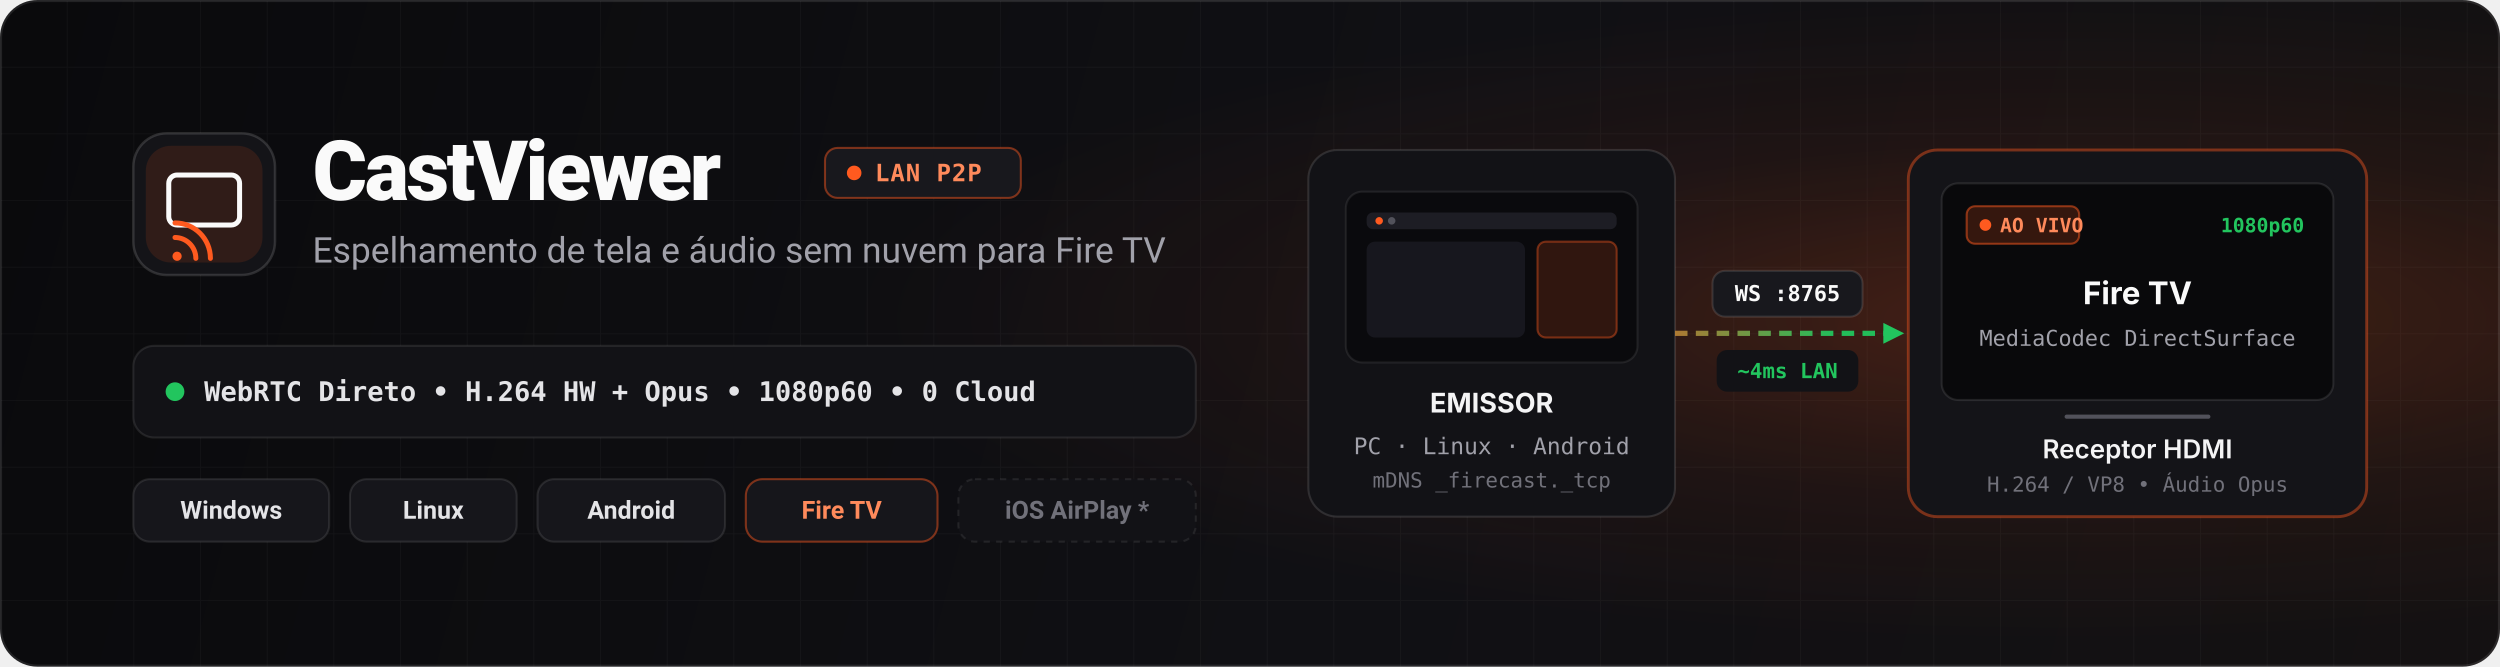
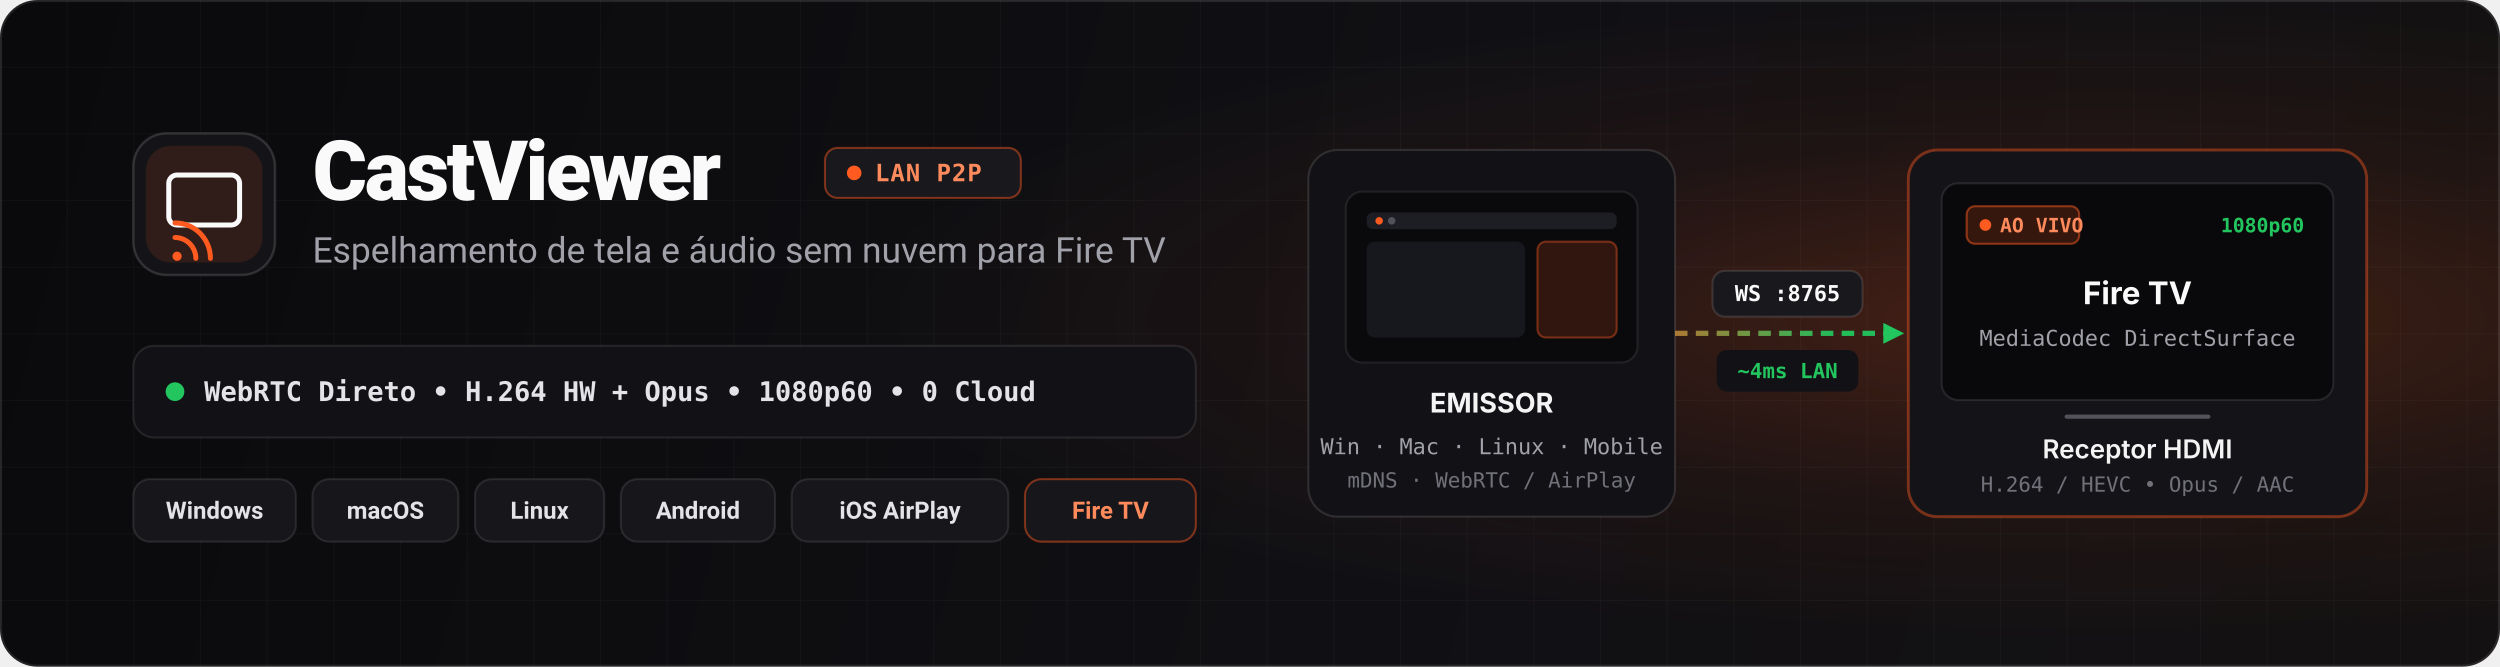
<svg xmlns="http://www.w3.org/2000/svg" width="1200" height="320" viewBox="0 0 1200 320" fill="none" role="img" aria-label="CastViewer — Espelhamento local ultra-rápido para Fire TV">
  <defs>
    <linearGradient id="cv_bg" x1="0" y1="0" x2="1200" y2="320" gradientUnits="userSpaceOnUse">
      <stop offset="0%" stop-color="#0A0A0C" />
      <stop offset="55%" stop-color="#101014" />
      <stop offset="100%" stop-color="#141112" />
    </linearGradient>
    <radialGradient id="cv_orange_radial" cx="0.82" cy="0.48" r="0.48">
      <stop offset="0%" stop-color="#FF5A1F" stop-opacity="0.22" />
      <stop offset="55%" stop-color="#FF5A1F" stop-opacity="0.06" />
      <stop offset="100%" stop-color="#FF5A1F" stop-opacity="0" />
    </radialGradient>
    <linearGradient id="cv_beam" x1="650" y1="160" x2="880" y2="160" gradientUnits="userSpaceOnUse">
      <stop offset="0%" stop-color="#FF5A1F" stop-opacity="0.15" />
      <stop offset="50%" stop-color="#FF5A1F" stop-opacity="0.95" />
      <stop offset="100%" stop-color="#22C55E" stop-opacity="0.95" />
    </linearGradient>
    <pattern id="cv_grid" width="32" height="32" patternUnits="userSpaceOnUse">
      <path d="M 32 0 L 0 0 0 32" fill="none" stroke="#FFFFFF" stroke-opacity="0.03" stroke-width="1" />
    </pattern>
  </defs>
  <rect width="1200" height="320" rx="18" fill="url(#cv_bg)" />
  <rect width="1200" height="320" rx="18" fill="url(#cv_grid)" />
  <rect width="1200" height="320" rx="18" fill="url(#cv_orange_radial)" />
  <rect x="0.5" y="0.5" width="1199" height="319" rx="17.5" stroke="#FFFFFF" stroke-opacity="0.1" />
  <rect x="64" y="64" width="68" height="68" rx="16" fill="#141418" stroke="#FFFFFF" stroke-opacity="0.14" stroke-width="1.2" />
  <rect x="70" y="70" width="56" height="56" rx="12" fill="#FF5A1F" fill-opacity="0.12" />
  <rect x="81" y="84" width="34" height="24" rx="4" stroke="#FAFAFA" stroke-width="2.4" />
  <path d="M84 114C89.5 114 94 118.5 94 124" stroke="#FF5A1F" stroke-width="2.4" stroke-linecap="round" />
  <path d="M84 107C93.4 107 101 114.6 101 124" stroke="#FF5A1F" stroke-width="2.4" stroke-linecap="round" />
  <circle cx="85" cy="123" r="2.2" fill="#FF5A1F" />
  <text x="150" y="96" fill="#FAFAFA" font-family="system-ui, -apple-system, 'Segoe UI', Roboto, Helvetica, Arial, sans-serif" font-size="40" font-weight="800" letter-spacing="-0.03em">CastViewer</text>
  <rect x="396" y="71" width="94" height="24" rx="6" fill="#18181D" stroke="#FF5A1F" stroke-opacity="0.45" />
  <circle cx="410" cy="83" r="3.5" fill="#FF5A1F" />
  <text x="420" y="87" fill="#FF8A5B" font-family="'SF Mono', Consolas, ui-monospace, monospace" font-size="11.5" font-weight="700" letter-spacing="0.04em">LAN P2P</text>
  <text x="150" y="126" fill="#A1A1AA" font-family="system-ui, -apple-system, 'Segoe UI', Roboto, Helvetica, Arial, sans-serif" font-size="17" font-weight="400">Espelhamento de tela e áudio sem nuvem para Fire TV</text>
  <rect x="64" y="166" width="510" height="44" rx="10" fill="#121216" stroke="#FFFFFF" stroke-opacity="0.09" />
  <circle cx="84" cy="188" r="4.5" fill="#22C55E" />
  <text x="98" y="192.5" fill="#E4E4E7" font-family="'SF Mono', Consolas, ui-monospace, monospace" font-size="13" font-weight="600">WebRTC Direto • H.264 HW + Opus • 1080p60 • 0 Cloud</text>
-   <g font-family="system-ui, -apple-system, 'Segoe UI', Roboto, sans-serif" font-size="12" font-weight="600">
-     <rect x="64" y="230" width="94" height="30" rx="8" fill="#16161B" stroke="#FFFFFF" stroke-opacity="0.1" />
-     <text x="111" y="249" fill="#E4E4E7" text-anchor="middle">Windows</text>
-     <rect x="168" y="230" width="80" height="30" rx="8" fill="#16161B" stroke="#FFFFFF" stroke-opacity="0.1" />
-     <text x="208" y="249" fill="#E4E4E7" text-anchor="middle">Linux</text>
-     <rect x="258" y="230" width="90" height="30" rx="8" fill="#16161B" stroke="#FFFFFF" stroke-opacity="0.1" />
-     <text x="303" y="249" fill="#E4E4E7" text-anchor="middle">Android</text>
-     <rect x="358" y="230" width="92" height="30" rx="8" fill="#16161B" stroke="#FF5A1F" stroke-opacity="0.45" />
-     <text x="404" y="249" fill="#FF8A5B" text-anchor="middle">Fire TV</text>
-     <rect x="460" y="230" width="114" height="30" rx="8" fill="#121216" stroke="#FFFFFF" stroke-opacity="0.08" stroke-dasharray="3 3" />
-     <text x="517" y="249" fill="#71717A" text-anchor="middle">iOS AirPlay *</text>
+   <g font-family="system-ui, -apple-system, 'Segoe UI', Roboto, sans-serif" font-size="11.5" font-weight="600">
+     <rect x="64" y="230" width="78" height="30" rx="8" fill="#16161B" stroke="#FFFFFF" stroke-opacity="0.1" />
+     <text x="103" y="249" fill="#E4E4E7" text-anchor="middle">Windows</text>
+     <rect x="150" y="230" width="70" height="30" rx="8" fill="#16161B" stroke="#FFFFFF" stroke-opacity="0.1" />
+     <text x="185" y="249" fill="#E4E4E7" text-anchor="middle">macOS</text>
+     <rect x="228" y="230" width="62" height="30" rx="8" fill="#16161B" stroke="#FFFFFF" stroke-opacity="0.1" />
+     <text x="259" y="249" fill="#E4E4E7" text-anchor="middle">Linux</text>
+     <rect x="298" y="230" width="74" height="30" rx="8" fill="#16161B" stroke="#FFFFFF" stroke-opacity="0.1" />
+     <text x="335" y="249" fill="#E4E4E7" text-anchor="middle">Android</text>
+     <rect x="380" y="230" width="104" height="30" rx="8" fill="#16161B" stroke="#FFFFFF" stroke-opacity="0.1" />
+     <text x="432" y="249" fill="#E4E4E7" text-anchor="middle">iOS AirPlay</text>
+     <rect x="492" y="230" width="82" height="30" rx="8" fill="#16161B" stroke="#FF5A1F" stroke-opacity="0.45" />
+     <text x="533" y="249" fill="#FF8A5B" text-anchor="middle">Fire TV</text>
  </g>
  <rect x="628" y="72" width="176" height="176" rx="14" fill="#121216" stroke="#FFFFFF" stroke-opacity="0.12" />
  <rect x="646" y="92" width="140" height="82" rx="8" fill="#0A0A0D" stroke="#FFFFFF" stroke-opacity="0.08" />
  <rect x="656" y="102" width="120" height="8" rx="3" fill="#1D1D24" />
  <circle cx="662" cy="106" r="1.8" fill="#FF5A1F" />
  <circle cx="668" cy="106" r="1.8" fill="#52525B" />
  <rect x="656" y="116" width="76" height="46" rx="4" fill="#17171E" />
  <rect x="738" y="116" width="38" height="46" rx="4" fill="#FF5A1F" fill-opacity="0.16" stroke="#FF5A1F" stroke-opacity="0.4" />
  <text x="716" y="198" fill="#F4F4F5" font-family="system-ui, -apple-system, sans-serif" font-size="13" font-weight="700" text-anchor="middle">EMISSOR</text>
-   <text x="716" y="218" fill="#A1A1AA" font-family="'SF Mono', Consolas, monospace" font-size="11" text-anchor="middle">PC · Linux · Android</text>
-   <text x="716" y="234" fill="#71717A" font-family="'SF Mono', Consolas, monospace" font-size="10" text-anchor="middle">mDNS _firecast._tcp</text>
+   <text x="716" y="218" fill="#A1A1AA" font-family="'SF Mono', Consolas, monospace" font-size="10.5" text-anchor="middle">Win · Mac · Linux · Mobile</text>
+   <text x="716" y="234" fill="#71717A" font-family="'SF Mono', Consolas, monospace" font-size="10" text-anchor="middle">mDNS · WebRTC / AirPlay</text>
  <line x1="804" y1="160" x2="906" y2="160" stroke="url(#cv_beam)" stroke-width="2.5" stroke-dasharray="6 4" />
  <polygon points="904,155 914,160 904,165" fill="#22C55E" />
  <rect x="822" y="130" width="72" height="22" rx="6" fill="#18181D" stroke="#FFFFFF" stroke-opacity="0.12" />
  <text x="858" y="144.5" fill="#FAFAFA" font-family="'SF Mono', Consolas, monospace" font-size="10.5" font-weight="700" text-anchor="middle">WS :8765</text>
  <rect x="824" y="168" width="68" height="20" rx="5" fill="#121216" />
  <text x="858" y="181.5" fill="#22C55E" font-family="'SF Mono', Consolas, monospace" font-size="10" font-weight="600" text-anchor="middle">~4ms LAN</text>
  <rect x="916" y="72" width="220" height="176" rx="14" fill="#141418" stroke="#FF5A1F" stroke-opacity="0.42" stroke-width="1.4" />
  <rect x="932" y="88" width="188" height="104" rx="8" fill="#09090B" stroke="#FFFFFF" stroke-opacity="0.1" />
  <rect x="944" y="99" width="54" height="18" rx="4" fill="#FF5A1F" fill-opacity="0.18" stroke="#FF5A1F" stroke-opacity="0.5" />
  <circle cx="953" cy="108" r="2.8" fill="#FF5A1F" />
  <text x="960" y="111.5" fill="#FF8A5B" font-family="'SF Mono', Consolas, monospace" font-size="9.5" font-weight="700">AO VIVO</text>
  <text x="1086" y="111.5" fill="#22C55E" font-family="'SF Mono', Consolas, monospace" font-size="9.5" font-weight="700" text-anchor="middle">1080p60</text>
  <text x="1026" y="146" fill="#FAFAFA" font-family="system-ui, -apple-system, sans-serif" font-size="15" font-weight="700" text-anchor="middle">Fire TV</text>
  <text x="1026" y="166" fill="#A1A1AA" font-family="'SF Mono', Consolas, monospace" font-size="10.5" text-anchor="middle">MediaCodec DirectSurface</text>
  <line x1="992" y1="200" x2="1060" y2="200" stroke="#52525B" stroke-width="2" stroke-linecap="round" />
  <text x="1026" y="220" fill="#F4F4F5" font-family="system-ui, -apple-system, sans-serif" font-size="12.5" font-weight="600" text-anchor="middle">Receptor HDMI</text>
-   <text x="1026" y="236" fill="#71717A" font-family="'SF Mono', Consolas, monospace" font-size="10" text-anchor="middle">H.264 / VP8 • Áudio Opus</text>
+   <text x="1026" y="236" fill="#71717A" font-family="'SF Mono', Consolas, monospace" font-size="10" text-anchor="middle">H.264 / HEVC • Opus / AAC</text>
</svg>
